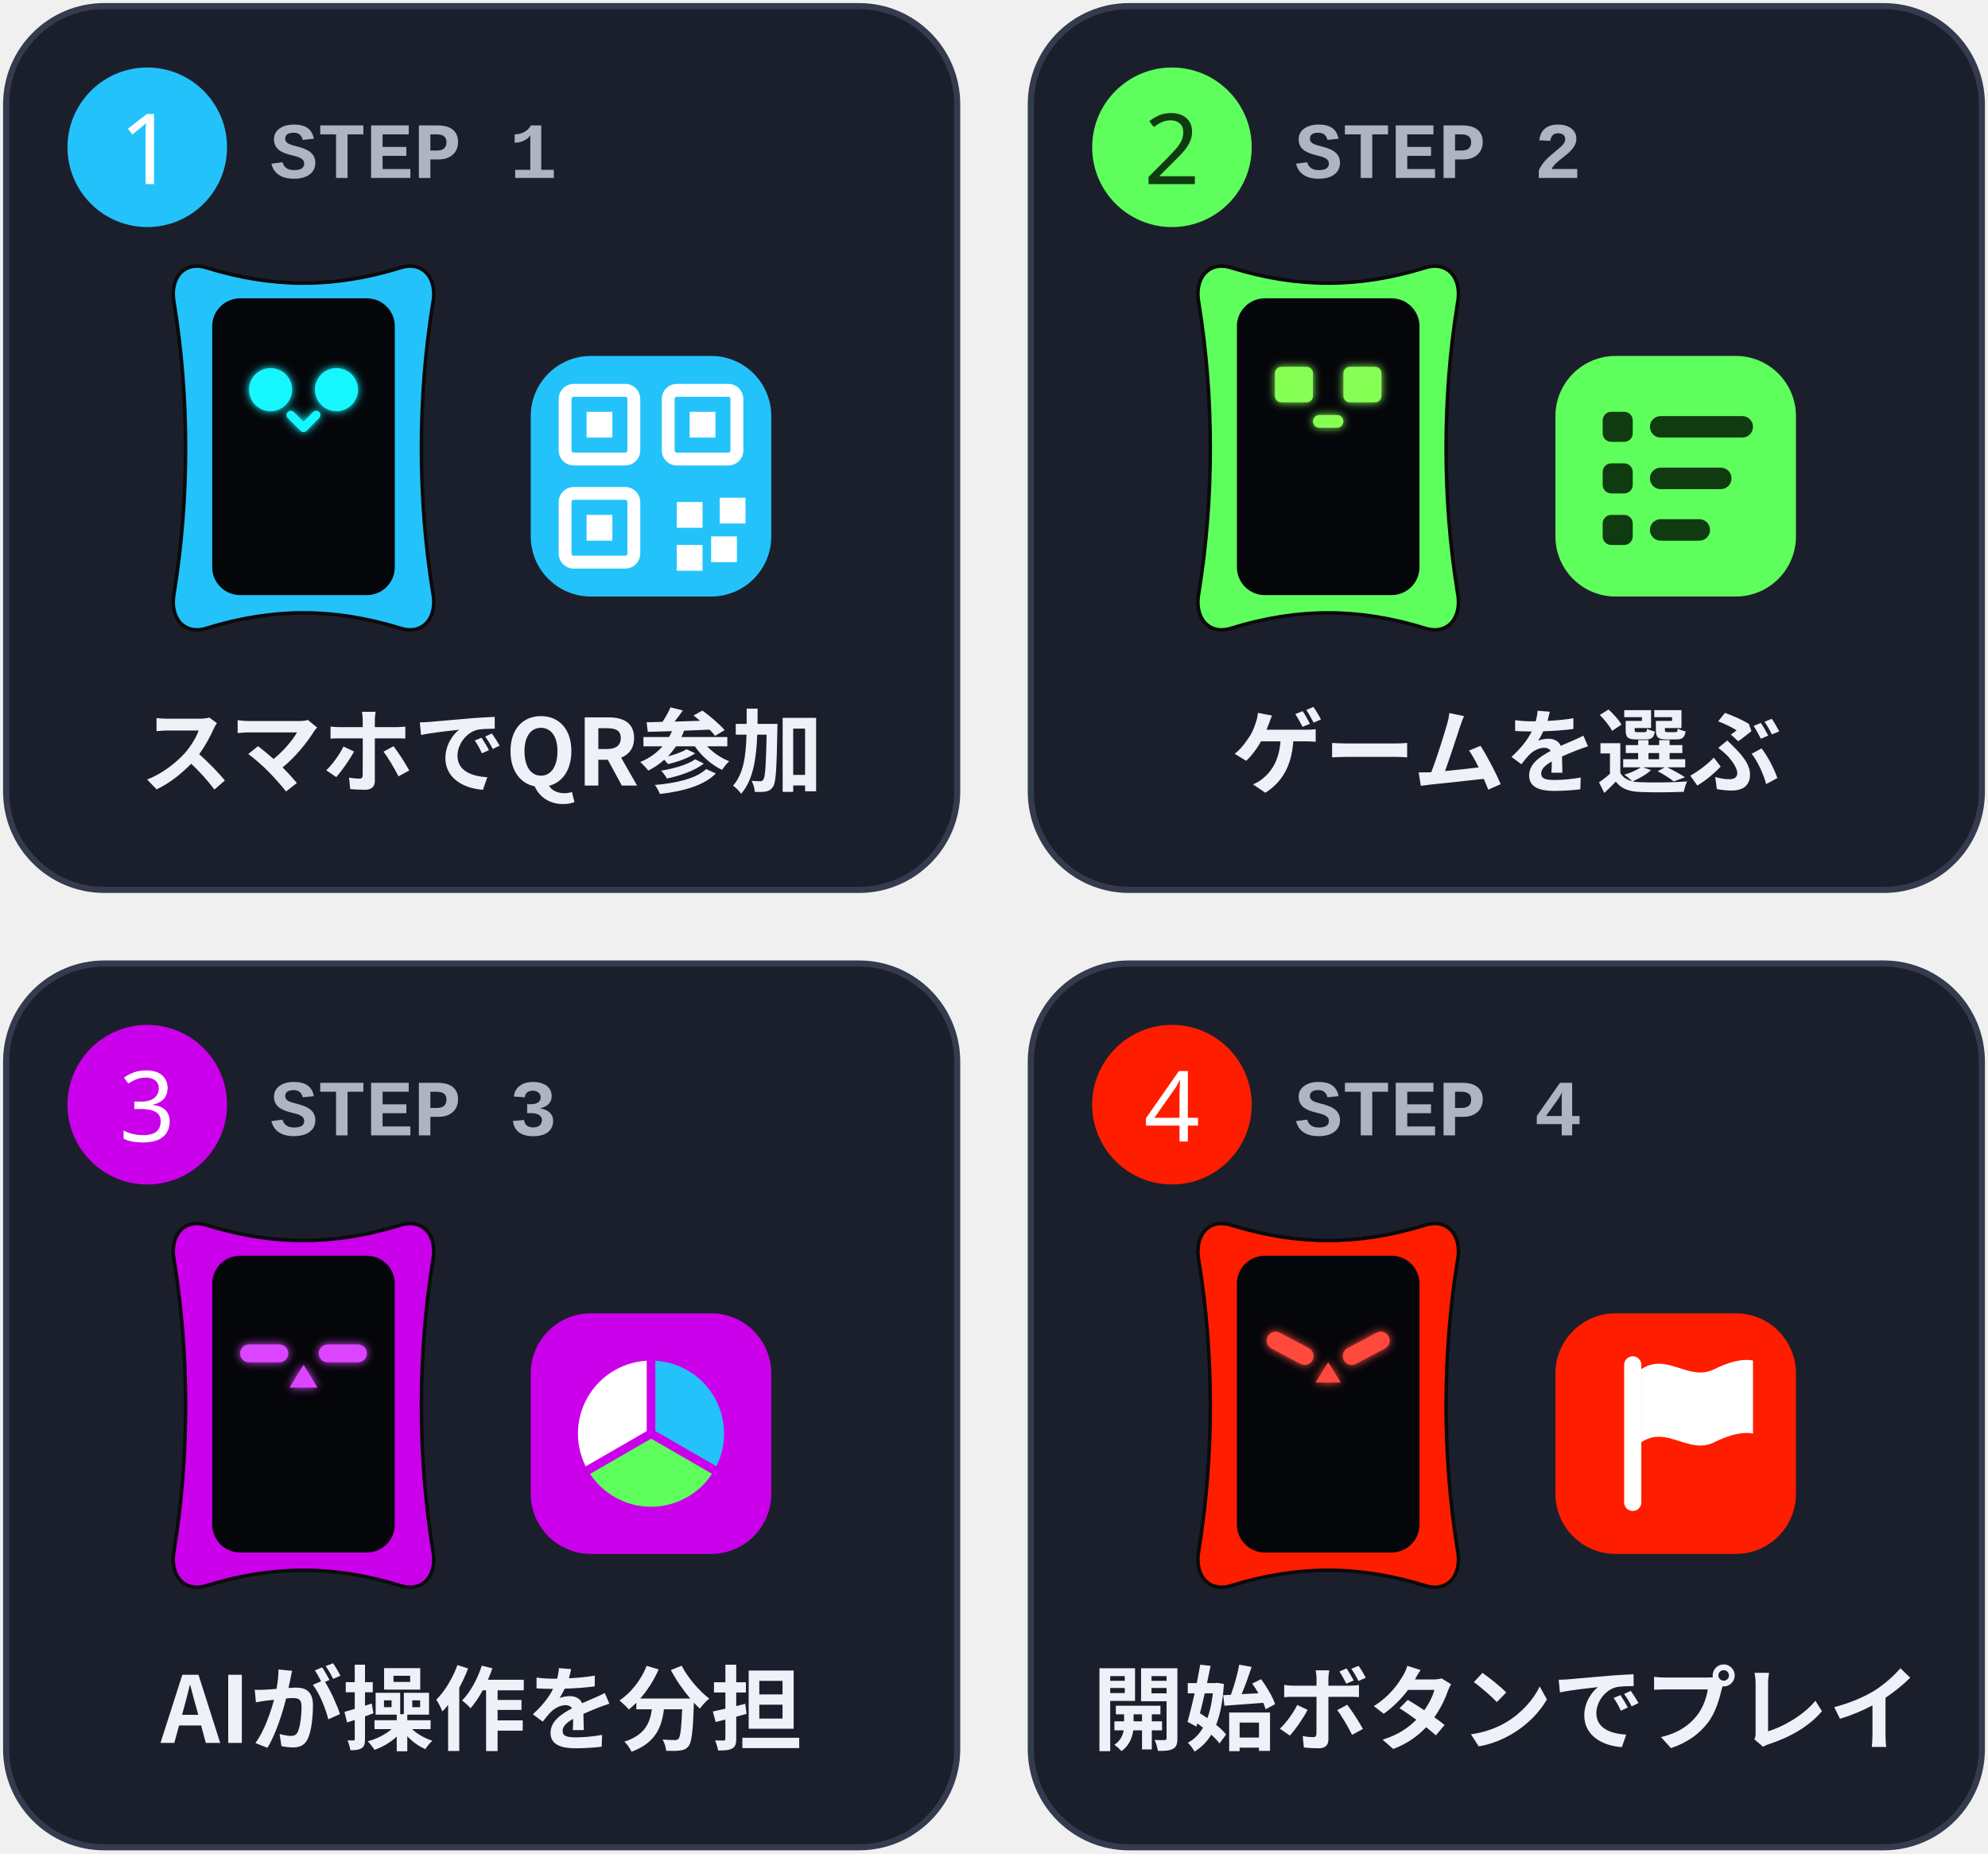
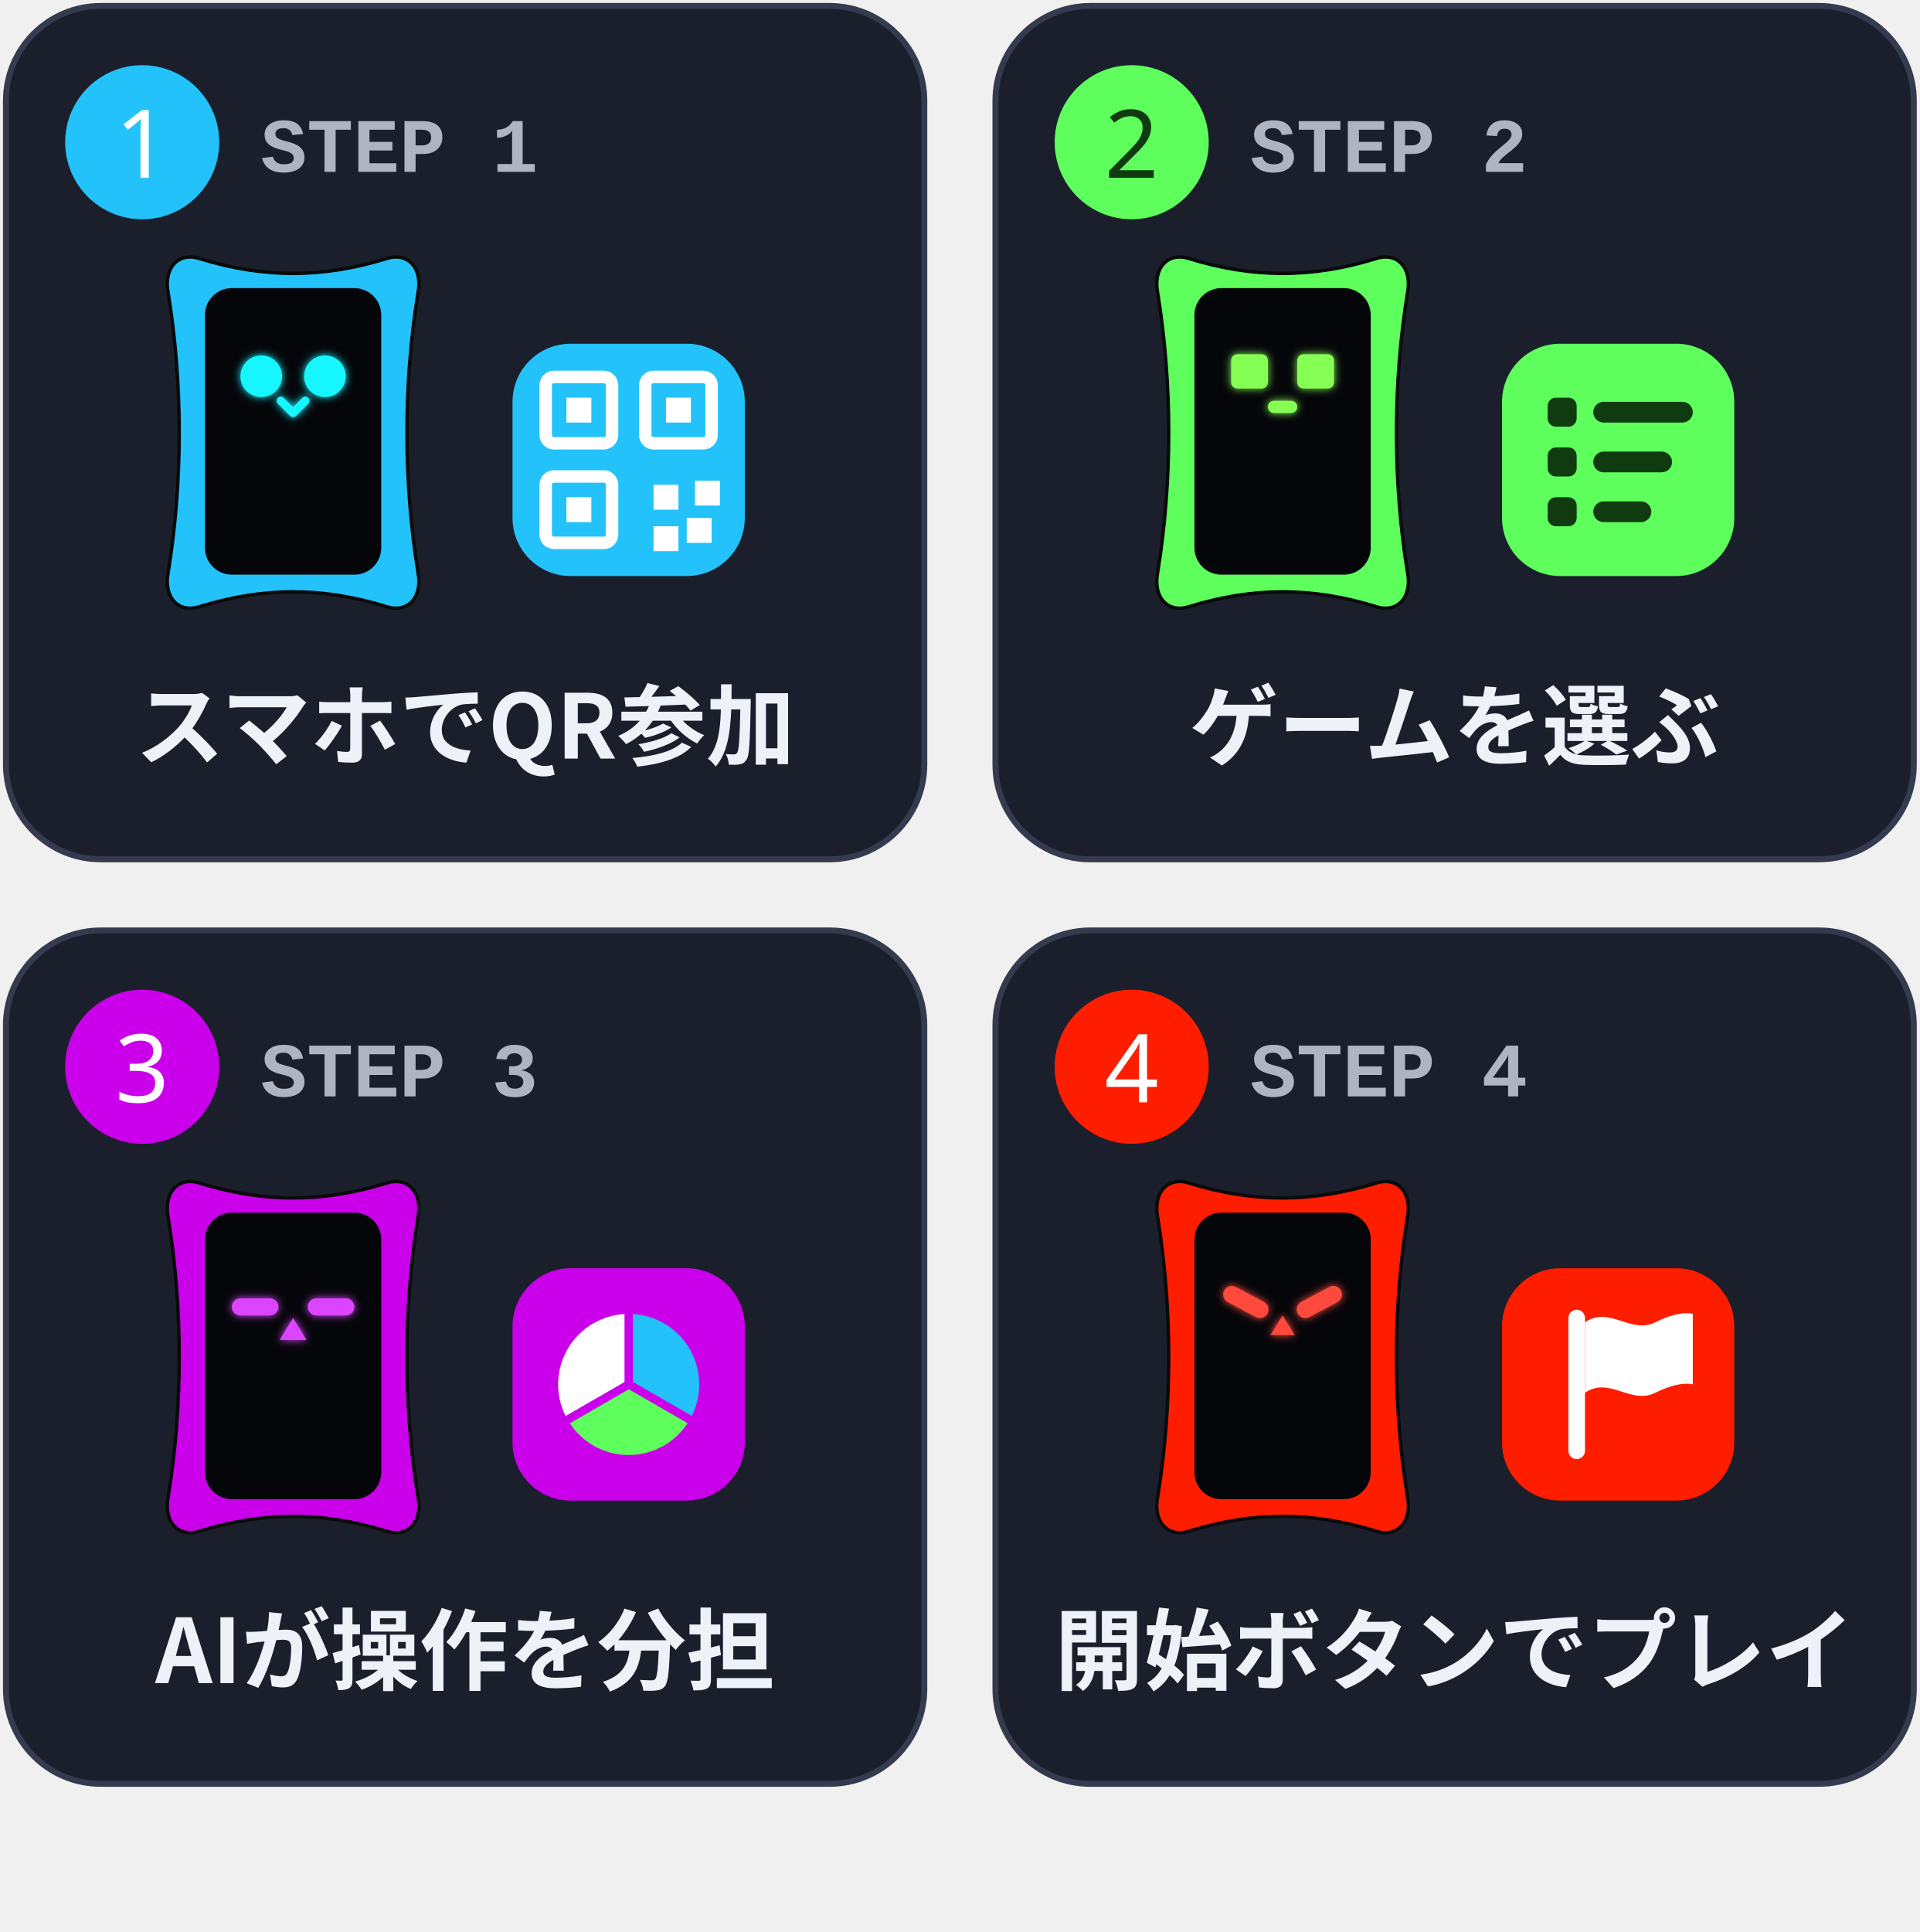
- <svg xmlns="http://www.w3.org/2000/svg" viewBox="0 0 324 302" width="324" height="302" role="img">
+ <svg xmlns="http://www.w3.org/2000/svg" viewBox="0 0 324 326" width="324" height="326" role="img">
  <defs>
    <filter id="glow" x="-30%" y="-30%" width="160%" height="160%">
      <feGaussianBlur stdDeviation="1.6" result="b" />
      <feMerge>
        <feMergeNode in="b" />
        <feMergeNode in="SourceGraphic" />
      </feMerge>
    </filter>
    <linearGradient id="brand" x1="0" y1="0" x2="1" y2="0">
      <stop offset="0" stop-color="#C03BFF" />
      <stop offset=".55" stop-color="#6F86FF" />
      <stop offset="1" stop-color="#22C4FA" />
    </linearGradient>
    <linearGradient id="bg" x1="0" y1="0" x2="1" y2="1">
      <stop offset="0" stop-color="#141827" />
      <stop offset="1" stop-color="#231B35" />
    </linearGradient>
    <style>
.jp{font-family:'Hiragino Sans','Hiragino Kaku Gothic ProN','Yu Gothic UI','Yu Gothic','Meiryo','Noto Sans JP','Noto Sans CJK JP',sans-serif}
.disp{font-family:Impact,Haettenschweiler,'Anton','Arial Narrow Bold','Arial Black',sans-serif}
.gh{font-family:-apple-system,BlinkMacSystemFont,'Segoe UI','Noto Sans',Helvetica,Arial,sans-serif}
.rnd{font-family:RcRounded,'Hiragino Maru Gothic ProN','Yu Gothic UI','Noto Sans JP',sans-serif}
.hand{font-family:RcHand,'Hiragino Maru Gothic ProN','Yu Gothic UI','Noto Sans JP',sans-serif}
.mono{font-family:ui-monospace,SFMono-Regular,'Cascadia Mono',Consolas,'Liberation Mono',monospace}

@keyframes bob{0%,100%{transform:translateY(0)}50%{transform:translateY(-5px)}}
@keyframes blink{0%,90%,100%{transform:scaleY(1)}94%{transform:scaleY(.12)}}
@keyframes flow{to{stroke-dashoffset:-28}}
@keyframes pulse{0%,100%{opacity:.55}50%{opacity:1}}
.bob{animation:bob 2.6s ease-in-out infinite}
.eyes{transform-box:fill-box;transform-origin:center;animation:blink 4.8s infinite}
.flow{stroke-dasharray:6 8;animation:flow 1.1s linear infinite}
.pulse{animation:pulse 2.4s ease-in-out infinite}
@media (prefers-reduced-motion:reduce){.bob,.eyes,.flow,.pulse{animation:none}}
</style>
  </defs>
  <rect x="1.0" y="1" width="155.0" height="144" rx="16" fill="#1B1F2C" stroke="#343B4E" />
  <circle cx="24.0" cy="24" r="13" fill="#24C2FA" />
  <text x="24.0" y="30" class="disp" font-size="16" font-weight="400" fill="#FFFFFF" text-anchor="middle">1</text>
  <text x="44.0" y="29" class="mono" font-size="13" font-weight="700" fill="#AEB4C2" text-anchor="start">STEP 1</text>
  <g transform="translate(28.8 42.0) scale(0.4133)">
    <g class="bob" style="animation-delay:0.00s">
      <path d="M12 4C38 12 62 12 88 4C97 1 103 8 101 18C95 55 95 95 101 132C103 142 97 149 88 146C62 138 38 138 12 146C3 149-3 142-1 132C5 95 5 55-1 18C-3 8 3 1 12 4Z" fill="#24C2FA" stroke="#0A0A0A" stroke-width="1.4" />
      <rect x="14" y="16" width="72" height="117" rx="11" fill="#05060A" />
      <g filter="url(#glow)" transform="translate(0 6)">
        <g class="eyes" style="animation-delay:0.00s">
          <circle cx="37" cy="46" r="8.5" fill="#19F6FF" />
          <circle cx="63" cy="46" r="8.5" fill="#19F6FF" />
        </g>
        <path d="M45 56l5 5 5-5" fill="none" stroke="#19F6FF" stroke-width="3.4" stroke-linecap="round" stroke-linejoin="round" />
      </g>
    </g>
  </g>
  <g transform="translate(86.5 58) scale(.7)">
    <rect x="0" y="0" width="56" height="56" rx="14" fill="#24C2FA" />
    <rect x="8" y="8" width="16" height="16" rx="2" fill="none" stroke="#FFFFFF" stroke-width="3" />
    <rect x="13" y="13" width="6" height="6" fill="#FFFFFF" />
    <rect x="32" y="8" width="16" height="16" rx="2" fill="none" stroke="#FFFFFF" stroke-width="3" />
    <rect x="37" y="13" width="6" height="6" fill="#FFFFFF" />
    <rect x="8" y="32" width="16" height="16" rx="2" fill="none" stroke="#FFFFFF" stroke-width="3" />
    <rect x="13" y="37" width="6" height="6" fill="#FFFFFF" />
    <rect x="34" y="34" width="6" height="6" fill="#FFFFFF" />
    <rect x="42" y="42" width="6" height="6" fill="#FFFFFF" />
    <rect x="34" y="44" width="6" height="6" fill="#FFFFFF" />
    <rect x="44" y="33" width="6" height="6" fill="#FFFFFF" />
  </g>
  <text x="78.5" y="128" class="jp" font-size="15" font-weight="900" fill="#EEF1F7" text-anchor="middle">スマホでQR参加</text>
  <rect x="168.0" y="1" width="155.0" height="144" rx="16" fill="#1B1F2C" stroke="#343B4E" />
  <circle cx="191.0" cy="24" r="13" fill="#5EFF5D" />
  <text x="191.0" y="30" class="disp" font-size="16" font-weight="400" fill="#103B10" text-anchor="middle">2</text>
  <text x="211.0" y="29" class="mono" font-size="13" font-weight="700" fill="#AEB4C2" text-anchor="start">STEP 2</text>
  <g transform="translate(195.8 42.0) scale(0.4133)">
    <g class="bob" style="animation-delay:0.40s">
      <path d="M12 4C38 12 62 12 88 4C97 1 103 8 101 18C95 55 95 95 101 132C103 142 97 149 88 146C62 138 38 138 12 146C3 149-3 142-1 132C5 95 5 55-1 18C-3 8 3 1 12 4Z" fill="#5EFF5D" stroke="#0A0A0A" stroke-width="1.4" />
      <rect x="14" y="16" width="72" height="117" rx="11" fill="#05060A" />
      <g filter="url(#glow)" transform="translate(0 6)">
        <g class="eyes" style="animation-delay:0.68s">
          <rect x="29" y="37" width="15" height="14" rx="2.5" fill="#86FF55" />
          <rect x="56" y="37" width="15" height="14" rx="2.5" fill="#86FF55" />
        </g>
        <rect x="44" y="56" width="12" height="5" rx="2.5" fill="#86FF55" />
      </g>
    </g>
  </g>
  <g transform="translate(253.5 58) scale(.7)">
    <rect x="0" y="0" width="56" height="56" rx="14" fill="#5EFF5D" />
    <rect x="11" y="13" width="7" height="7" rx="2" fill="#103B10" />
    <rect x="22" y="14" width="24" height="5" rx="2.5" fill="#103B10" />
    <rect x="11" y="25" width="7" height="7" rx="2" fill="#103B10" />
    <rect x="22" y="26" width="19" height="5" rx="2.5" fill="#103B10" />
    <rect x="11" y="37" width="7" height="7" rx="2" fill="#103B10" />
    <rect x="22" y="38" width="14" height="5" rx="2.5" fill="#103B10" />
  </g>
  <text x="245.5" y="128" class="jp" font-size="15" font-weight="900" fill="#EEF1F7" text-anchor="middle">ゲームを選ぶ</text>
  <rect x="1.0" y="157" width="155.0" height="144" rx="16" fill="#1B1F2C" stroke="#343B4E" />
  <circle cx="24.0" cy="180" r="13" fill="#CB00EA" />
  <text x="24.0" y="186" class="disp" font-size="16" font-weight="400" fill="#FFFFFF" text-anchor="middle">3</text>
  <text x="44.0" y="185" class="mono" font-size="13" font-weight="700" fill="#AEB4C2" text-anchor="start">STEP 3</text>
  <g transform="translate(28.8 198.0) scale(0.4133)">
    <g class="bob" style="animation-delay:0.80s">
      <path d="M12 4C38 12 62 12 88 4C97 1 103 8 101 18C95 55 95 95 101 132C103 142 97 149 88 146C62 138 38 138 12 146C3 149-3 142-1 132C5 95 5 55-1 18C-3 8 3 1 12 4Z" fill="#CB00EA" stroke="#0A0A0A" stroke-width="1.4" />
      <rect x="14" y="16" width="72" height="117" rx="11" fill="#05060A" />
      <g filter="url(#glow)" transform="translate(0 6)">
        <g class="eyes" style="animation-delay:1.36s">
          <rect x="25" y="45" width="19" height="7" rx="3.5" fill="#DC45FF" />
          <rect x="56" y="45" width="19" height="7" rx="3.5" fill="#DC45FF" />
        </g>
        <path d="M50 53l-5.5 9h11z" fill="#DC45FF" />
      </g>
    </g>
  </g>
  <g transform="translate(86.5 214) scale(.7)">
    <rect x="0" y="0" width="56" height="56" rx="14" fill="#CB00EA" />
    <path d="M28 28L28.0 10.0A18 18 0 0 1 43.6 37.0Z" fill="#24C2FA" stroke="#CB00EA" stroke-width="2" />
    <path d="M28 28L43.6 37.0A18 18 0 0 1 12.4 37.0Z" fill="#5EFF5D" stroke="#CB00EA" stroke-width="2" />
    <path d="M28 28L12.4 37.0A18 18 0 0 1 28.0 10.0Z" fill="#FFFFFF" stroke="#CB00EA" stroke-width="2" />
  </g>
  <text x="78.5" y="284" class="jp" font-size="15" font-weight="900" fill="#EEF1F7" text-anchor="middle">AIが操作を分担</text>
  <rect x="168.0" y="157" width="155.0" height="144" rx="16" fill="#1B1F2C" stroke="#343B4E" />
  <circle cx="191.0" cy="180" r="13" fill="#FF1D00" />
  <text x="191.0" y="186" class="disp" font-size="16" font-weight="400" fill="#FFFFFF" text-anchor="middle">4</text>
  <text x="211.0" y="185" class="mono" font-size="13" font-weight="700" fill="#AEB4C2" text-anchor="start">STEP 4</text>
  <g transform="translate(195.8 198.0) scale(0.4133)">
    <g class="bob" style="animation-delay:1.20s">
      <path d="M12 4C38 12 62 12 88 4C97 1 103 8 101 18C95 55 95 95 101 132C103 142 97 149 88 146C62 138 38 138 12 146C3 149-3 142-1 132C5 95 5 55-1 18C-3 8 3 1 12 4Z" fill="#FF1D00" stroke="#0A0A0A" stroke-width="1.4" />
      <rect x="14" y="16" width="72" height="117" rx="11" fill="#05060A" />
      <g filter="url(#glow)" transform="translate(0 6)">
        <g class="eyes" style="animation-delay:2.04s">
          <rect x="25" y="43" width="20" height="7" rx="3.5" fill="#FF4A3D" transform="rotate(28 35 46.5)" />
          <rect x="55" y="43" width="20" height="7" rx="3.5" fill="#FF4A3D" transform="rotate(-28 65 46.5)" />
        </g>
        <path d="M50 52l-5 8h10z" fill="#FF4A3D" />
      </g>
    </g>
  </g>
  <g transform="translate(253.5 214) scale(.7)">
    <rect x="0" y="0" width="56" height="56" rx="14" fill="#FF1D00" />
    <path d="M18 44V12" stroke="#FFFFFF" stroke-width="4" stroke-linecap="round" />
    <path d="M20 13c6-4 11 3 17 0s9-2 9-2v17s-3-1-9 2-11-4-17 0z" fill="#FFFFFF" />
  </g>
  <text x="245.5" y="284" class="jp" font-size="15" font-weight="900" fill="#EEF1F7" text-anchor="middle">開始ボタンでプレイ</text>
</svg>
